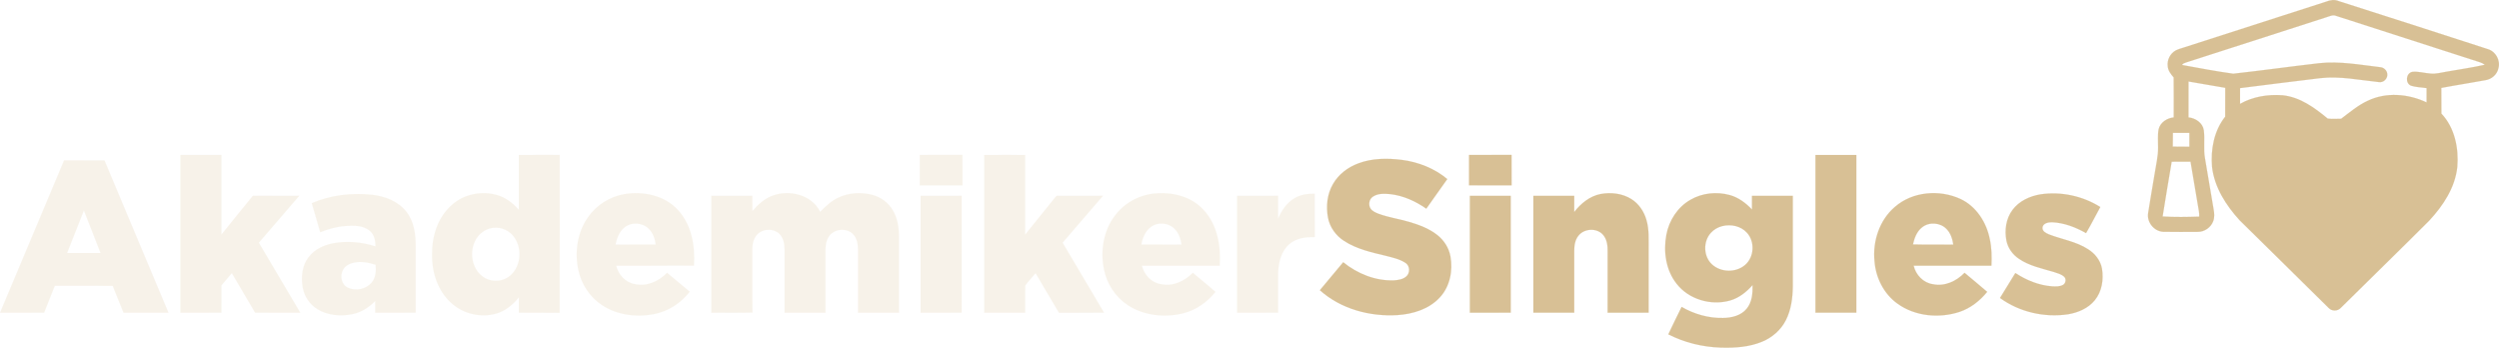
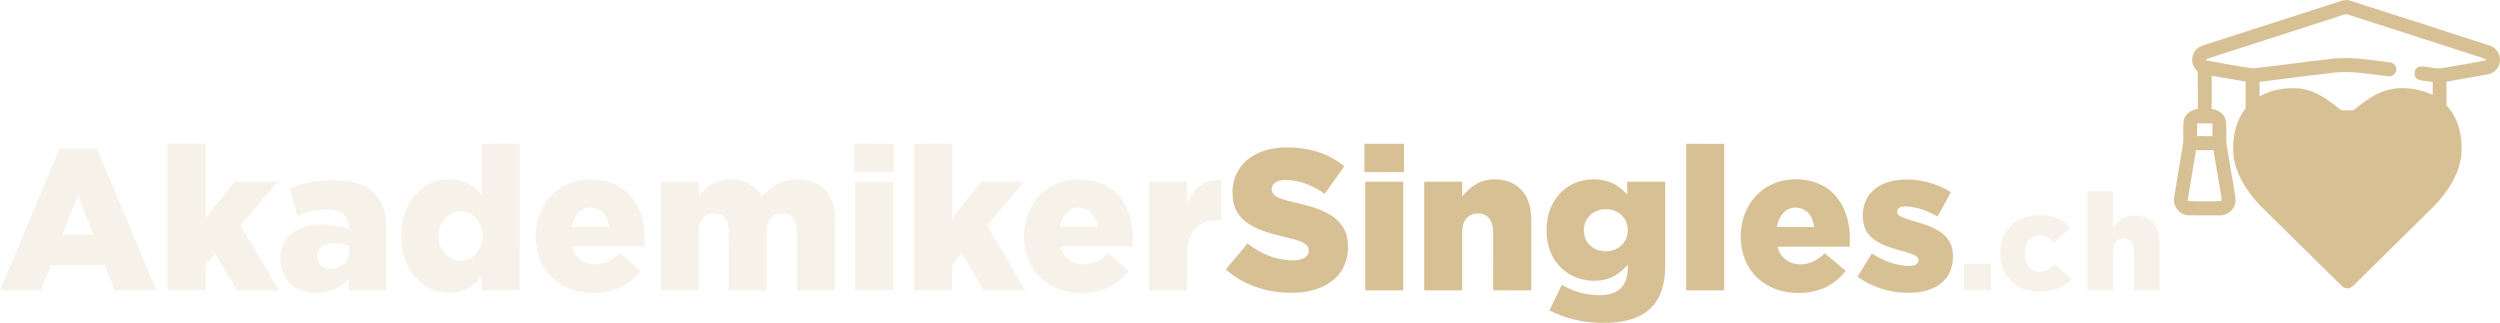
- <svg xmlns="http://www.w3.org/2000/svg" width="2179.321" height="303.134" viewBox="0 0 2179.321 303.134">
-   <g transform="translate(-168.0 0)">
-     <path fill="#D8C095" stroke="#D8C095" stroke-width=".094" stroke-miterlimit="10.43" d="M2196.69 1.403c3.44-1.39 7.3-1.99 10.83-.44 43.38 13.75 86.67 27.84 129.97 41.83 6.95 1.99 11.271 9.78 9.311 16.75-1.13 5.42-5.92 9.55-11.33 10.35-12.79 2.38-25.67 4.31-38.44 6.75.09 7.47-.05 14.93.08 22.4 11.61 12.27 15.19 30.08 13.85 46.47-1.9 18.08-12.44 33.88-24.56 46.88-25.5 25.48-51.36 50.61-77.01 75.95-2.71 3.05-7.94 3.11-10.66.08-25.89-25.44-51.66-51.01-77.59-76.4-11.85-12.98-21.93-28.59-24.04-46.39-1.32-15.31 1.69-31.7 11.46-43.95.06-8.37.03-16.75.04-25.12-10.68-1.86-21.35-3.71-32.03-5.52-.01 10.43 0 20.86-.02 31.29 6.11.61 12.39 4.78 13.34 11.21 1.01 8.03-.46 16.18.97 24.18 2.51 14.94 5.04 29.87 7.59 44.8.57 3.32.88 6.83-.279 10.06-1.94 5.58-7.61 9.6-13.521 9.52-10.05.04-20.1.14-30.14-.05-8.021-.37-14.51-8.43-13.15-16.37 1.76-11.7 3.94-23.35 5.82-35.03 1.09-7.36 3-14.65 2.86-22.13.09-5.29-.52-10.65.47-15.88 1.41-5.96 7.31-9.7 13.14-10.31.01-11.62.1-23.24-.04-34.86-2.49-2.79-4.93-5.99-5.17-9.87-.65-5.3 2.08-10.81 6.71-13.49 2.25-1.25 4.78-1.85 7.22-2.67 41.44-13.36 82.859-26.76 124.319-40.04zm-.179 13.71c-40.71 13.12-81.41 26.27-122.13 39.35-1.29.47-2.8.87-3.46 2.18 14.85 2.68 29.71 5.57 44.649 7.61 24.99-2.77 49.92-6.29 74.91-9.16 17.79-1.93 35.52 1.39 53.15 3.46 3.149.2 6.1 2.78 6.27 6.03.48 3.93-3.37 7.69-7.3 6.97-16.98-1.76-34-5.38-51.13-3.44-23.34 2.78-46.66 5.79-69.98 8.71-.03 4.57-.03 9.15.01 13.72 11.18-6.36 24.41-8.44 37.13-7.49 15.189 1.56 27.91 10.87 39.31 20.31 3.85.46 7.82.22 11.73.15 7.45-5.56 14.649-11.78 23.21-15.68 16.05-7.75 35.49-6.08 51.29 1.43-.03-4.15.02-8.3.02-12.45-4.57-.71-9.3-.73-13.71-2.16-5.09-2.29-4.31-10.7 1.12-12.01 5.33-.61 10.6 1.13 15.93 1.46 4.771.58 9.42-.89 14.101-1.62 11.1-1.99 22.29-3.54 33.3-6.02-1.29-.97-2.72-1.74-4.24-2.2-41.78-13.45-83.56-26.93-125.33-40.4-3.02-1.33-5.99.46-8.85 1.25zm-133.58 100.7c-.08 3.99.02 7.98-.12 11.97 4.83.17 9.67.02 14.52.1-.01-4.02-.01-8.05 0-12.07-4.81-.05-9.61-.05-14.4 0zm-1.04 25.15c-2.64 15.91-5.44 31.79-7.92 47.73 10.61.68 21.3.5 31.93.12.25-3.08-.56-6.1-1.02-9.11-2.22-12.93-4.36-25.86-6.561-38.79-5.479 0-10.96-.01-16.429.05z" />
-   </g>
+ <svg xmlns="http://www.w3.org/2000/svg" width="2347.321" height="303.134" viewBox="0 0 2347.321 303.134">
+   <path fill="#D8C095" stroke="#D8C095" stroke-width=".094" stroke-miterlimit="10.43" d="M2196.69 1.403c3.44-1.39 7.3-1.99 10.83-.44 43.38 13.75 86.67 27.84 129.97 41.83 6.95 1.99 11.271 9.78 9.311 16.75-1.13 5.42-5.92 9.55-11.33 10.35-12.79 2.38-25.67 4.31-38.44 6.75.09 7.47-.05 14.93.08 22.4 11.61 12.27 15.19 30.08 13.85 46.47-1.9 18.08-12.44 33.88-24.56 46.88-25.5 25.48-51.36 50.61-77.01 75.95-2.71 3.05-7.94 3.11-10.66.08-25.89-25.44-51.66-51.01-77.59-76.4-11.85-12.98-21.93-28.59-24.04-46.39-1.32-15.31 1.69-31.7 11.46-43.95.06-8.37.03-16.75.04-25.12-10.68-1.86-21.35-3.71-32.03-5.52-.01 10.43 0 20.86-.02 31.29 6.11.61 12.39 4.78 13.34 11.21 1.01 8.03-.46 16.18.97 24.18 2.51 14.94 5.04 29.87 7.59 44.8.57 3.32.88 6.83-.279 10.06-1.94 5.58-7.61 9.6-13.521 9.52-10.05.04-20.1.14-30.14-.05-8.021-.37-14.51-8.43-13.15-16.37 1.76-11.7 3.94-23.35 5.82-35.03 1.09-7.36 3-14.65 2.86-22.13.09-5.29-.52-10.65.47-15.88 1.41-5.96 7.31-9.7 13.14-10.31.01-11.62.1-23.24-.04-34.86-2.49-2.79-4.93-5.99-5.17-9.87-.65-5.3 2.08-10.81 6.71-13.49 2.25-1.25 4.78-1.85 7.22-2.67 41.44-13.36 82.859-26.76 124.319-40.04zm-.179 13.71c-40.71 13.12-81.41 26.27-122.13 39.35-1.29.47-2.8.87-3.46 2.18 14.85 2.68 29.71 5.57 44.649 7.61 24.99-2.77 49.92-6.29 74.91-9.16 17.79-1.93 35.52 1.39 53.15 3.46 3.149.2 6.1 2.78 6.27 6.03.48 3.93-3.37 7.69-7.3 6.97-16.98-1.76-34-5.38-51.13-3.44-23.34 2.78-46.66 5.79-69.98 8.71-.03 4.57-.03 9.15.01 13.72 11.18-6.36 24.41-8.44 37.13-7.49 15.189 1.56 27.91 10.87 39.31 20.31 3.85.46 7.82.22 11.73.15 7.45-5.56 14.649-11.78 23.21-15.68 16.05-7.75 35.49-6.08 51.29 1.43-.03-4.15.02-8.3.02-12.45-4.57-.71-9.3-.73-13.71-2.16-5.09-2.29-4.31-10.7 1.12-12.01 5.33-.61 10.6 1.13 15.93 1.46 4.771.58 9.42-.89 14.101-1.62 11.1-1.99 22.29-3.54 33.3-6.02-1.29-.97-2.72-1.74-4.24-2.2-41.78-13.45-83.56-26.93-125.33-40.4-3.02-1.33-5.99.46-8.85 1.25zm-133.58 100.7c-.08 3.99.02 7.98-.12 11.97 4.83.17 9.67.02 14.52.1-.01-4.02-.01-8.05 0-12.07-4.81-.05-9.61-.05-14.4 0zm-1.04 25.15c-2.64 15.91-5.44 31.79-7.92 47.73 10.61.68 21.3.5 31.93.12.25-3.08-.56-6.1-1.02-9.11-2.22-12.93-4.36-25.86-6.561-38.79-5.479 0-10.96-.01-16.429.05z" />
  <path fill="#F7F2E9" stroke="#F7F2E9" stroke-width=".094" stroke-miterlimit="10.43" d="M452.46 135.133c11.88-.12 23.76-.03 35.64-.05-.06 45.86.14 91.73-.1 137.58-11.84-.19-23.68-.02-35.52-.08-.01-4.46-.02-8.92.01-13.37-5.28 6.38-11.91 12.04-20.06 14.22-13.34 3.71-28.39.14-38.66-9.14-11.98-10.57-17.26-27.03-16.95-42.68-.18-15.68 5.03-32.18 17.05-42.78 10.56-9.61 26.18-12.78 39.78-8.74 7.45 2.18 13.77 7.08 18.83 12.85-.029-15.94.02-31.88-.02-47.81zm-25.47 64.07c-5.86 1.64-10.7 6.13-13.1 11.68-4.35 9.94-2.25 23.11 6.64 29.89 6.86 5.43 17.36 5.36 24.09-.24 10.15-8.26 11.12-24.99 2.96-34.94-4.83-5.94-13.239-8.6-20.59-6.39zm431.341-64.07c11.88-.11 23.77-.05 35.65-.03-.02 23.17.01 46.34-.01 69.51 8.57-10.66 17.24-21.25 25.76-31.95.77-.79 1.41-2.21 2.76-1.95 13.1-.03 26.2.01 39.31-.01-11.66 13.67-23.46 27.22-35.16 40.86 12.02 20.36 24.1 40.67 36.13 61.02-13.08.02-26.16-.05-39.24.03-6.9-11.45-13.59-23.03-20.41-34.54-3 3.63-6.34 7-9.06 10.83-.22 7.88-.01 15.78-.08 23.67-11.88.01-23.76.01-35.63 0-.02-45.81.03-91.62-.02-137.44z" />
  <path fill="#D8C095" stroke="#D8C095" stroke-width=".094" stroke-miterlimit="10.43" d="M1583.221 135.093c11.88-.02 23.75-.03 35.64.01-.02 45.82 0 91.65-.01 137.48h-35.62c-.01-45.83-.001-91.66-.01-137.49z" />
  <path fill="#F7F2E9" stroke="#F7F2E9" stroke-width=".094" stroke-miterlimit="10.43" d="M157.351 135.083c11.92-.01 23.83-.01 35.75 0 .01 23.15-.01 46.29.01 69.43 9.17-11.27 18.19-22.67 27.45-33.86 13.44.13 26.88.02 40.33.05-11.71 13.65-23.48 27.24-35.19 40.87 12.03 20.34 24.1 40.65 36.12 61-13.1.03-26.2 0-39.3.01-6.78-11.51-13.58-23.01-20.34-34.53-3.03 3.54-6.09 7.07-9.08 10.64-.01 7.97.02 15.93-.02 23.89-11.91-.01-23.82.01-35.73-.01 0-45.83-.01-91.66 0-137.49zm644.75 0c12.4-.03 24.8.04 37.19-.03.13 8.84.02 17.68.06 26.52-12.42.02-24.83.01-37.25 0 0-8.83-.01-17.66 0-26.49z" />
  <path fill="#D8C095" stroke="#D8C095" stroke-width=".094" stroke-miterlimit="10.43" d="M1281.101 135.083c12.37-.02 24.73.01 37.1-.01.05 8.83 0 17.66.03 26.49-12.38.04-24.76.01-37.13.02-.01-8.84-.01-17.67 0-26.5zm-96.641 7.38c12.16-4.62 25.51-4.65 38.25-3.05 14.32 1.88 28.31 7.39 39.44 16.69-6.21 8.53-12.13 17.26-18.3 25.81-9.29-6.51-19.97-11.36-31.3-12.7-5.08-.44-10.71-.81-15.16 2.13-3.45 2.16-4.33 7.2-2.11 10.53 1.561 2.25 4.19 3.37 6.65 4.39 8.7 3.27 17.98 4.5 26.87 7.16 8.91 2.61 17.88 5.93 25.15 11.87 5.59 4.55 9.61 11.02 10.93 18.13 2.31 12.57-.46 26.59-9.44 36.04-9.41 10.11-23.45 14.34-36.88 15.21-24.08 1.44-49.36-5.35-67.53-21.7 6.811-8.11 13.54-16.28 20.36-24.38 12.4 10.04 28.16 16.42 44.27 15.81 3.67-.23 7.61-.84 10.55-3.26 3.59-2.89 3.55-9.22-.34-11.85-5.16-3.51-11.43-4.76-17.36-6.33-12.5-2.97-25.43-5.85-36.36-12.95-7.12-4.56-12.47-11.92-14.03-20.28-1.83-9.82-.76-20.43 4.29-29.17 4.791-8.5 12.981-14.73 22.05-18.1z" />
  <path fill="#F7F2E9" stroke="#F7F2E9" stroke-width=".094" stroke-miterlimit="10.43" d="M55.891 139.833c11.73.01 23.47-.03 35.2.02 18.55 44.26 37.18 88.48 55.79 132.71-13.05.04-26.09.02-39.13.01-3.14-7.81-6.39-15.59-9.46-23.43-16.84-.12-33.68-.03-50.52-.05-3.1 7.83-6.21 15.66-9.34 23.49-12.79 0-25.58.01-38.36-.01 18.61-44.24 37.21-88.49 55.82-132.74zm17.25 43.55c-4.81 12.42-9.77 24.8-14.66 37.19 9.74.01 19.48.01 29.21 0-4.86-12.39-9.6-24.84-14.55-37.19zm471.56-14.18c16.41-2.7 34.93 1.17 46.45 13.84 12 12.9 15.15 31.47 14.03 48.5-22.61.1-45.23 0-67.85.05 1.87 7.86 8.09 14.72 16.25 16.05 10.43 2.44 20.96-2.39 28.14-9.82 6.57 5.5 13.18 10.96 19.74 16.47-7.55 9.8-18.51 16.98-30.68 19.41-15.63 3.14-32.84 1.01-46.21-8.05-10.27-6.87-17.44-17.9-20.11-29.91-3.48-15.63-1.07-32.9 8.2-46.16 7.37-10.74 19.2-18.24 32.04-20.38zm-.25 29.17c-4.48 3.65-6.58 9.31-7.68 14.82 11.69.04 23.38-.02 35.07.04-.59-5.07-2.35-10.24-6.1-13.85-5.511-5.55-15.31-6.11-21.29-1.01zm129.21-27.76c14.75-5.59 34.28-.82 41.58 14.08 4.8-4.81 9.77-9.67 16.07-12.48 8.97-4.25 19.49-4.79 29.06-2.44 7.63 1.96 14.5 6.93 18.37 13.84 4.02 6.9 5.21 15.04 5.23 22.91.01 22.02 0 44.04 0 66.05-11.91.01-23.83.01-35.75 0 0-18.33 0-36.67.01-55.01.04-4.94-.96-10.34-4.68-13.88-5.92-5.5-16.78-4.14-20.97 2.85-2.65 4.17-2.8 9.28-2.74 14.06.02 17.33.01 34.66.01 51.98-11.88.01-23.75.01-35.63 0 .01-16.99-.01-33.98.01-50.98.05-5.31.18-11.1-2.88-15.72-4.53-7.18-16.17-7.35-21.47-.98-2.98 3.49-3.87 8.25-3.79 12.72.11 18.27-.15 36.55.12 54.82-11.94.34-23.91.06-35.86.14 0-33.95-.01-67.91 0-101.86 11.92-.01 23.83-.01 35.75 0 .01 4.44-.03 8.87.03 13.31 4.879-5.55 10.43-10.86 17.53-13.41zm299 16.94c8.67-11.44 22.63-18.5 36.94-19.06 14.41-.86 29.77 3.41 39.77 14.27 12.2 12.9 15.47 31.66 14.28 48.81-22.62.03-45.23-.02-67.84.03 1.94 8.06 8.44 15.03 16.86 16.15 10.26 2.18 20.49-2.67 27.54-9.93 6.51 5.61 13.35 10.85 19.72 16.63-7.21 8.98-17.07 15.97-28.34 18.7-16.13 3.93-34.18 2-48.19-7.27-10.75-7.06-18.18-18.66-20.67-31.22-3.32-16.13-.331-33.96 9.93-47.11zm30.529 10.63c-4.59 3.65-6.94 9.39-7.86 15.04 11.69-.05 23.39.01 35.09-.03-.78-4.9-2.32-9.95-5.91-13.55-5.4-5.7-15.219-6.46-21.32-1.46zm125.701-25.36c5.29-3.19 11.58-4.07 17.67-3.91.08 12.59.02 25.18.03 37.77-7.66-.19-15.97.78-22.01 5.94-7.24 6.05-9.59 15.91-9.94 24.94-.1 11.67-.01 23.35-.04 35.02-11.92-.01-23.84.01-35.76-.01.02-33.95 0-67.91.01-101.86 11.91-.01 23.83 0 35.74-.01.01 6.66.02 13.32 0 19.98 3.059-7.05 7.5-13.91 14.3-17.86z" />
  <path fill="#D8C095" stroke="#D8C095" stroke-width=".094" stroke-miterlimit="10.43" d="M1372.831 184.793c5.78-7.38 13.52-13.78 22.93-15.65 9.07-1.67 18.99-.59 26.91 4.39 6.47 4.06 11 10.76 13.08 18.04 2.59 8.42 1.87 17.32 1.98 26-.01 18.33 0 36.67-.01 55.01-11.92-.01-23.84.02-35.75-.02.03-17.64-.02-35.28.02-52.92.12-5.07-.4-10.6-3.75-14.67-5.33-6.56-16.7-6.05-21.77.56-2.92 3.66-3.65 8.52-3.62 13.08-.01 17.99.01 35.98 0 53.97h-35.62c-.01-33.96-.01-67.92 0-101.87 11.87-.01 23.74-.01 35.62 0 0 4.69 0 9.39-.02 14.08zm101.41-10.65c10.24-5.97 22.92-7.23 34.28-4.09 7.57 2.08 14.01 6.94 19.34 12.57-.02-3.97-.02-7.94-.01-11.91 11.87-.01 23.75 0 35.62 0v78.86c-.13 10.15-1.45 20.6-6.16 29.72-4.29 8.39-11.8 14.9-20.45 18.5-11.39 4.77-23.99 5.6-36.2 5.21-15.85-.51-31.63-4.31-45.77-11.57 3.9-7.95 7.58-16.01 11.61-23.9 10.91 6.32 23.46 9.91 36.11 9.66 7.48-.1 15.69-2.02 20.63-8.08 4.74-5.71 5.32-13.49 5.15-20.6-5.33 5.98-11.84 11.26-19.68 13.45-16.62 4.71-36.08-.95-46.71-14.8-9.33-11.86-11.5-28.01-8.79-42.53 2.33-12.5 9.88-24.16 21.03-30.49zm27.759 22.93c-3.82.95-7.38 2.97-10 5.91-6.83 7.45-6.58 20.36.83 27.34 7.72 7.31 21.06 7.59 29.08.59 7.99-6.86 8.67-20.41 1.5-28.09-5.269-5.84-13.959-7.61-21.41-5.75zm150.48-16.7c15.42-13.53 38.95-15.35 57.24-6.91 13.75 6.44 22.65 20.38 25.53 34.98 1.65 7.59 1.83 15.4 1.44 23.14-22.61.01-45.22-.02-67.83.01 1.87 8.07 8.41 15 16.8 16.16 10.27 2.18 20.53-2.65 27.59-9.94 6.54 5.57 13.28 10.92 19.73 16.59-6.31 7.82-14.52 14.24-24.11 17.47-17.85 5.84-38.87 3.92-54.28-7.29-11.79-8.49-18.811-22.59-19.86-36.95-1.719-17.32 4.3-35.81 17.75-47.26zm23.681 17.84c-4.61 3.6-6.66 9.35-7.93 14.85 11.73.33 23.47.06 35.22.13-.77-4.91-2.32-9.95-5.9-13.56-5.441-5.71-15.271-6.43-21.39-1.42zm103.299-28.8c17.93-2.65 36.82 1.41 52.17 11.05-4.18 7.56-8.02 15.32-12.43 22.75-9.04-5.13-19.14-9.01-29.61-9.49-3.26-.06-8.1.81-8.41 4.84-.11 3.2 3.23 4.7 5.7 5.78 11.33 4.37 23.75 6.2 34.09 12.92 5.99 3.73 10.76 9.7 12.07 16.74 1.64 9.53.04 20.13-6.25 27.75-5.73 7.02-14.53 10.75-23.29 12.21-20.59 3.07-42.45-1.93-59.35-14.2 4.47-7.24 8.89-14.53 13.39-21.76 9.58 6.27 20.55 10.78 32.06 11.62 3.22.14 6.78.34 9.68-1.4 2.32-1.43 2.85-5.17.771-7.03-2.53-2.26-5.93-3.08-9.04-4.13-10.39-3.11-21.39-5.28-30.46-11.55-5.43-3.65-9.53-9.35-10.79-15.81-1.74-9.08-.37-19.11 5.26-26.64 5.72-7.8 15.089-12.09 24.439-13.65z" />
  <path fill="#F7F2E9" stroke="#F7F2E9" stroke-width=".094" stroke-miterlimit="10.43" d="M271.891 177.143c16.51-7.23 34.99-9.2 52.81-7.31 11.17 1.28 22.64 5.67 29.7 14.81 6.84 8.68 8.27 20.2 8.08 30.92-.02 19 0 38.01 0 57.02-11.75 0-23.5 0-35.25-.01-.02-3.42-.02-6.85.04-10.27-5.46 5.66-12.38 10.04-20.15 11.58-10.19 2.02-21.41 1.12-30.38-4.45-6.64-4.08-11.3-11.06-12.7-18.71-1.68-9.06-.62-19.21 5.19-26.67 5.16-6.76 13.33-10.46 21.5-12.02 12.2-2.24 24.89-.96 36.68 2.73.16-5.03-1.03-10.6-5.22-13.83-5.79-4.51-13.62-4.46-20.59-3.97-7.71.49-15.2 2.64-22.35 5.45-2.45-8.42-4.82-16.87-7.36-25.27zm27.27 58.04c-2.93 5.19-1.51 12.96 4.2 15.61 6.88 3.22 16.04 1.36 20.89-4.57 3.56-4.28 3.82-10.12 3.36-15.4-6.08-2.03-12.65-3.23-19.01-1.92-3.77.8-7.57 2.78-9.44 6.28zm503.69-64.47c11.91-.01 23.83 0 35.74-.01.01 33.96.01 67.92.01 101.88-11.92 0-23.84.01-35.75-.01v-101.86z" />
  <path fill="#D8C095" stroke="#D8C095" stroke-width=".094" stroke-miterlimit="10.43" d="M1281.851 170.713c11.87-.01 23.75 0 35.62 0 .01 33.95 0 67.91.01 101.87-11.88 0-23.76.01-35.63-.01.009-33.95 0-67.91 0-101.86z" />
+   <path fill="#F7F2E9" d="M1843.971 247.723C1852.391 247.703 1860.801 247.703 1869.231 247.713C1869.231 255.993 1869.201 264.273 1869.241 272.553C1860.811 272.603 1852.381 272.613 1843.951 272.543C1844.0 264.273 1843.96 255.993 1843.971 247.723ZM1944 214 L1928 228 C1924 223 1920 221 1915 221 C1906 221 1901 228 1901 238 C1901 249 1907 255 1915 255 C1921 255 1925 252 1929 248 L1945 262 C1938 270 1927 274 1915 274 C1893 274 1878 260 1878 238 C1878 216 1893 202 1915 202 C1927 202 1938 206 1944 214 ZM1984.031 213.324C1987.932 208.342 1993.157 204.022 1999.508 202.76C2005.631 201.633 2012.327 202.362 2017.673 205.723C2022.04 208.464 2025.098 212.986 2026.502 217.9C2028.25 223.584 2027.764 229.591 2027.838 235.45C2027.831 247.823 2027.838 260.203 2027.831 272.582C2019.785 272.575 2011.739 272.596 2003.7 272.569C2003.72 260.662 2003.687 248.755 2003.714 236.848C2003.795 233.425 2003.444 229.693 2001.182 226.945C1997.585 222.517 1989.91 222.862 1986.488 227.323C1984.517 229.794 1984.024 233.074 1984.044 236.152C1984.037 248.296 1984.051 260.439 1984.044 272.582H1960.001C1959.994 249.659 1959.994 226.736 1960.001 179.77C1968.013 179.77 1976.025 179.77 1984.044 179.77C1984.044 206.986 1984.044 210.158 1984.031 213.324Z" />
</svg>
